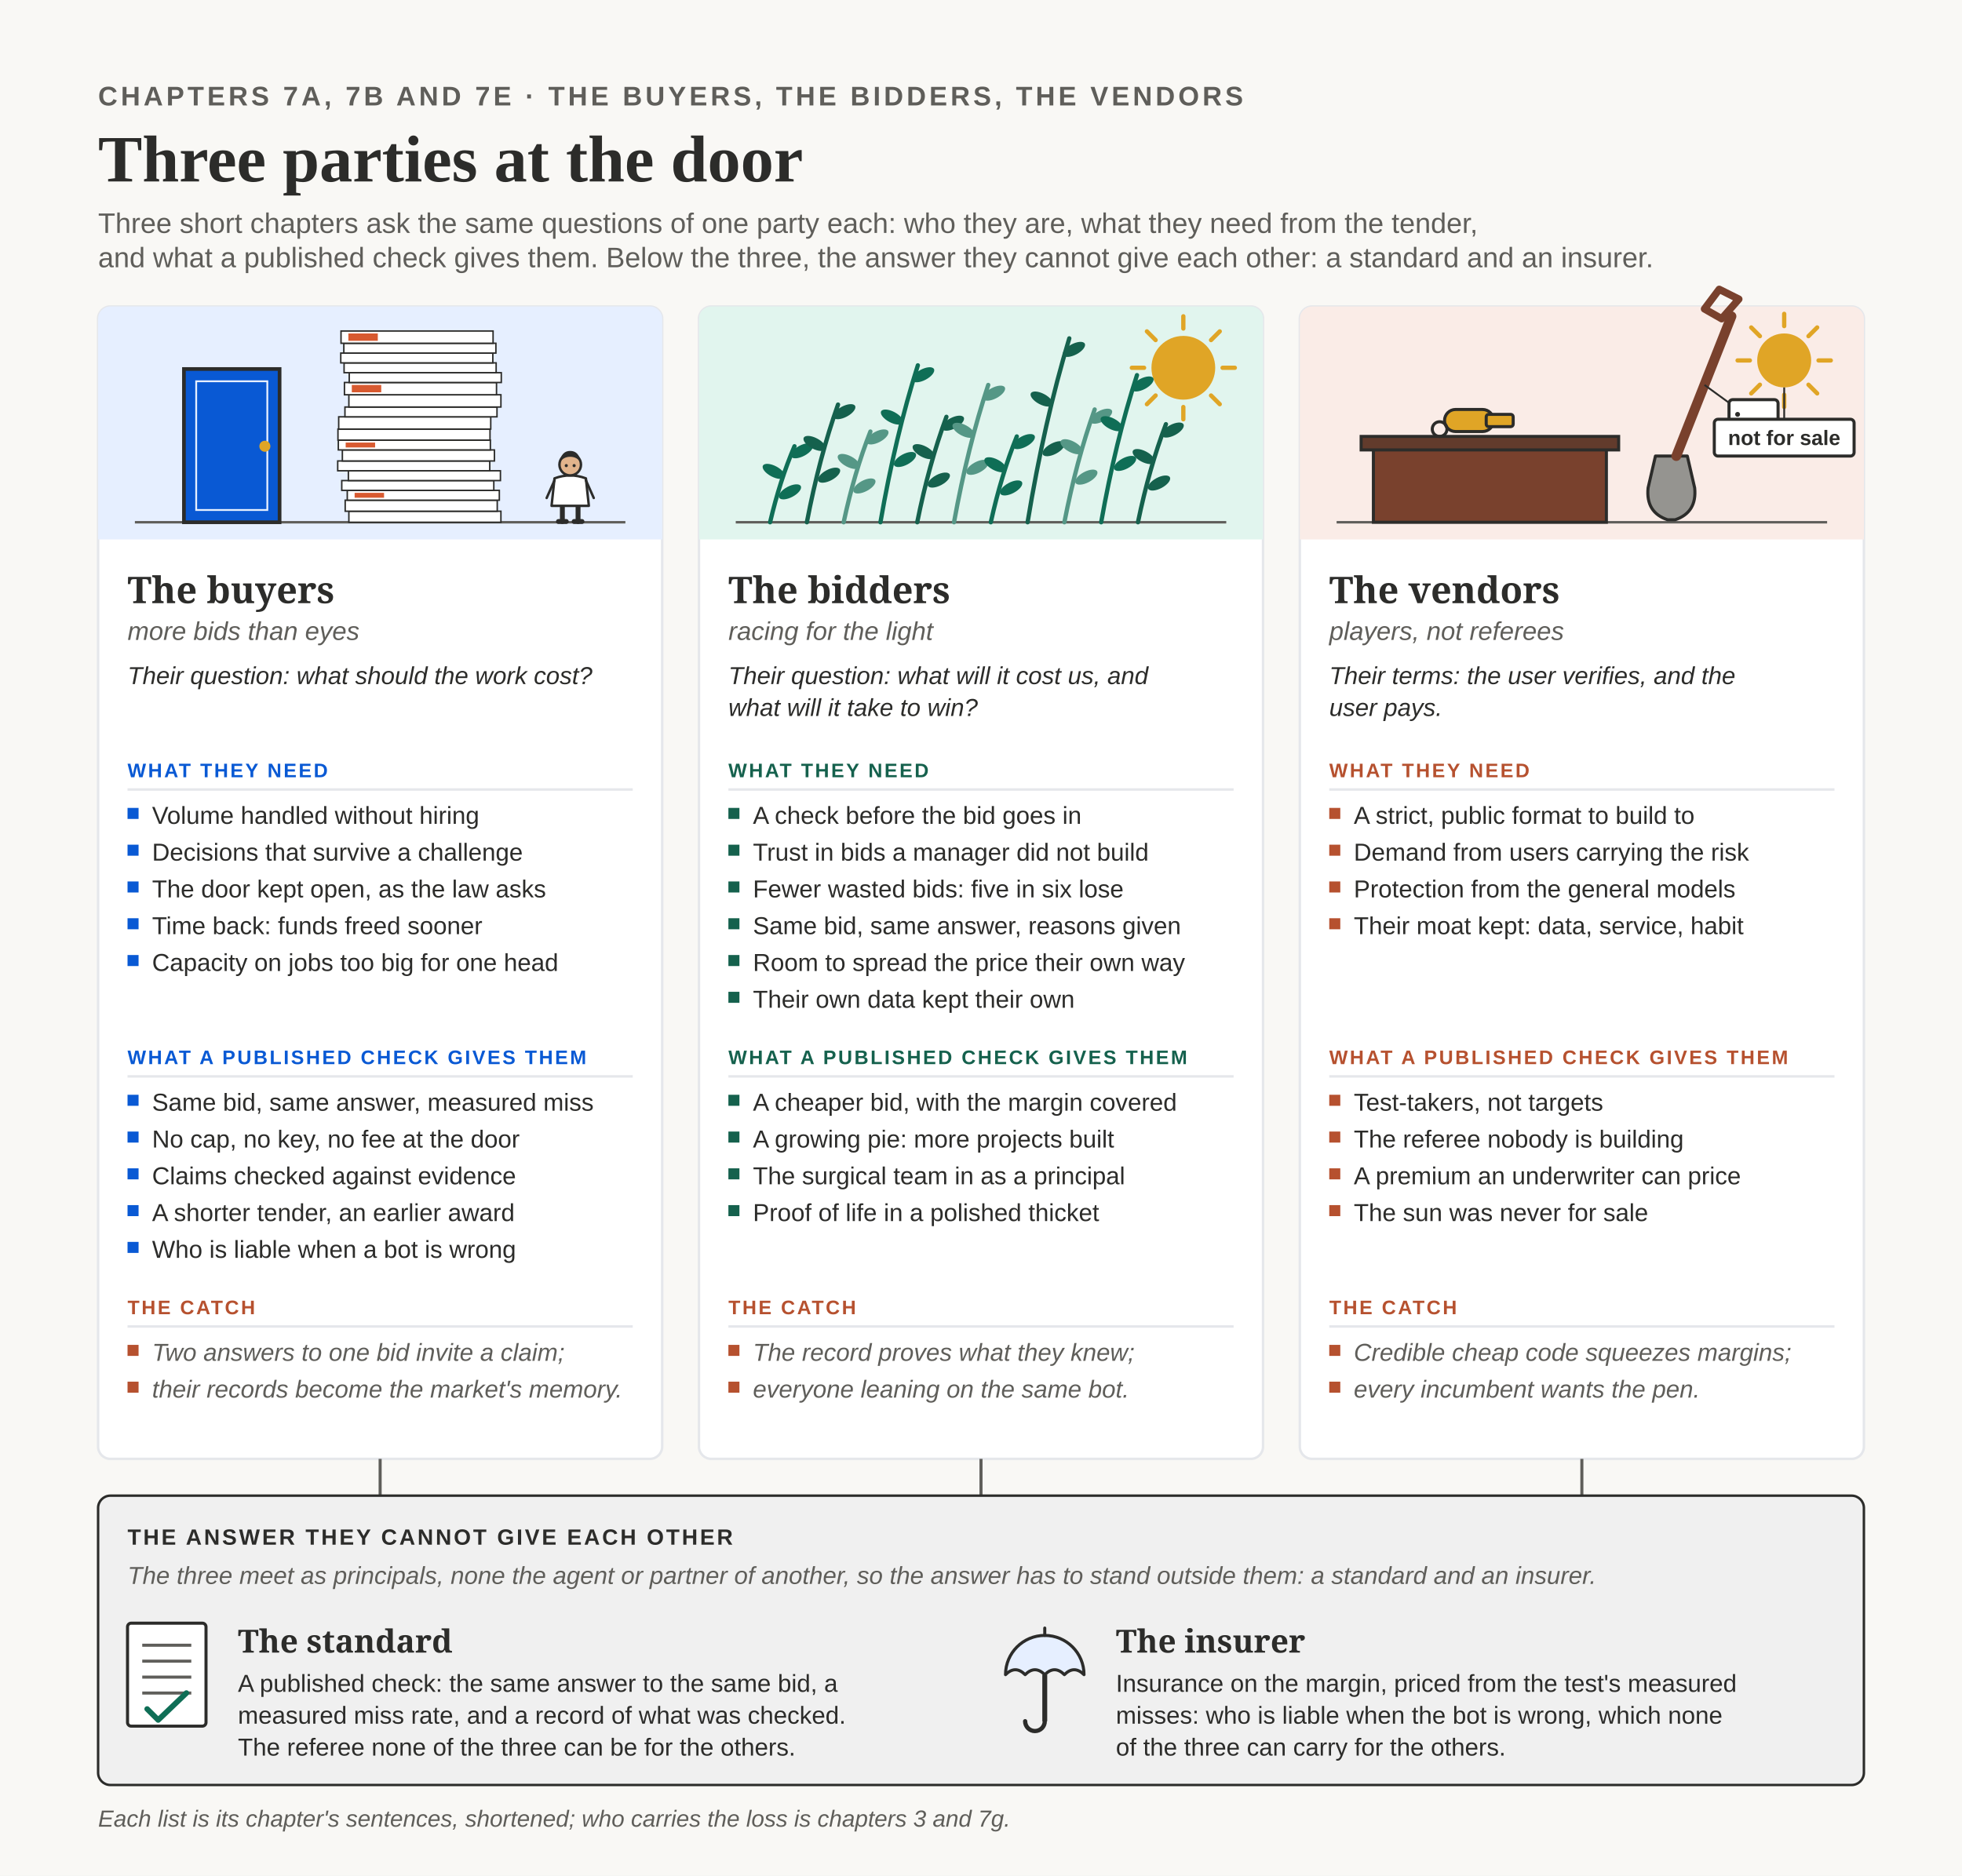
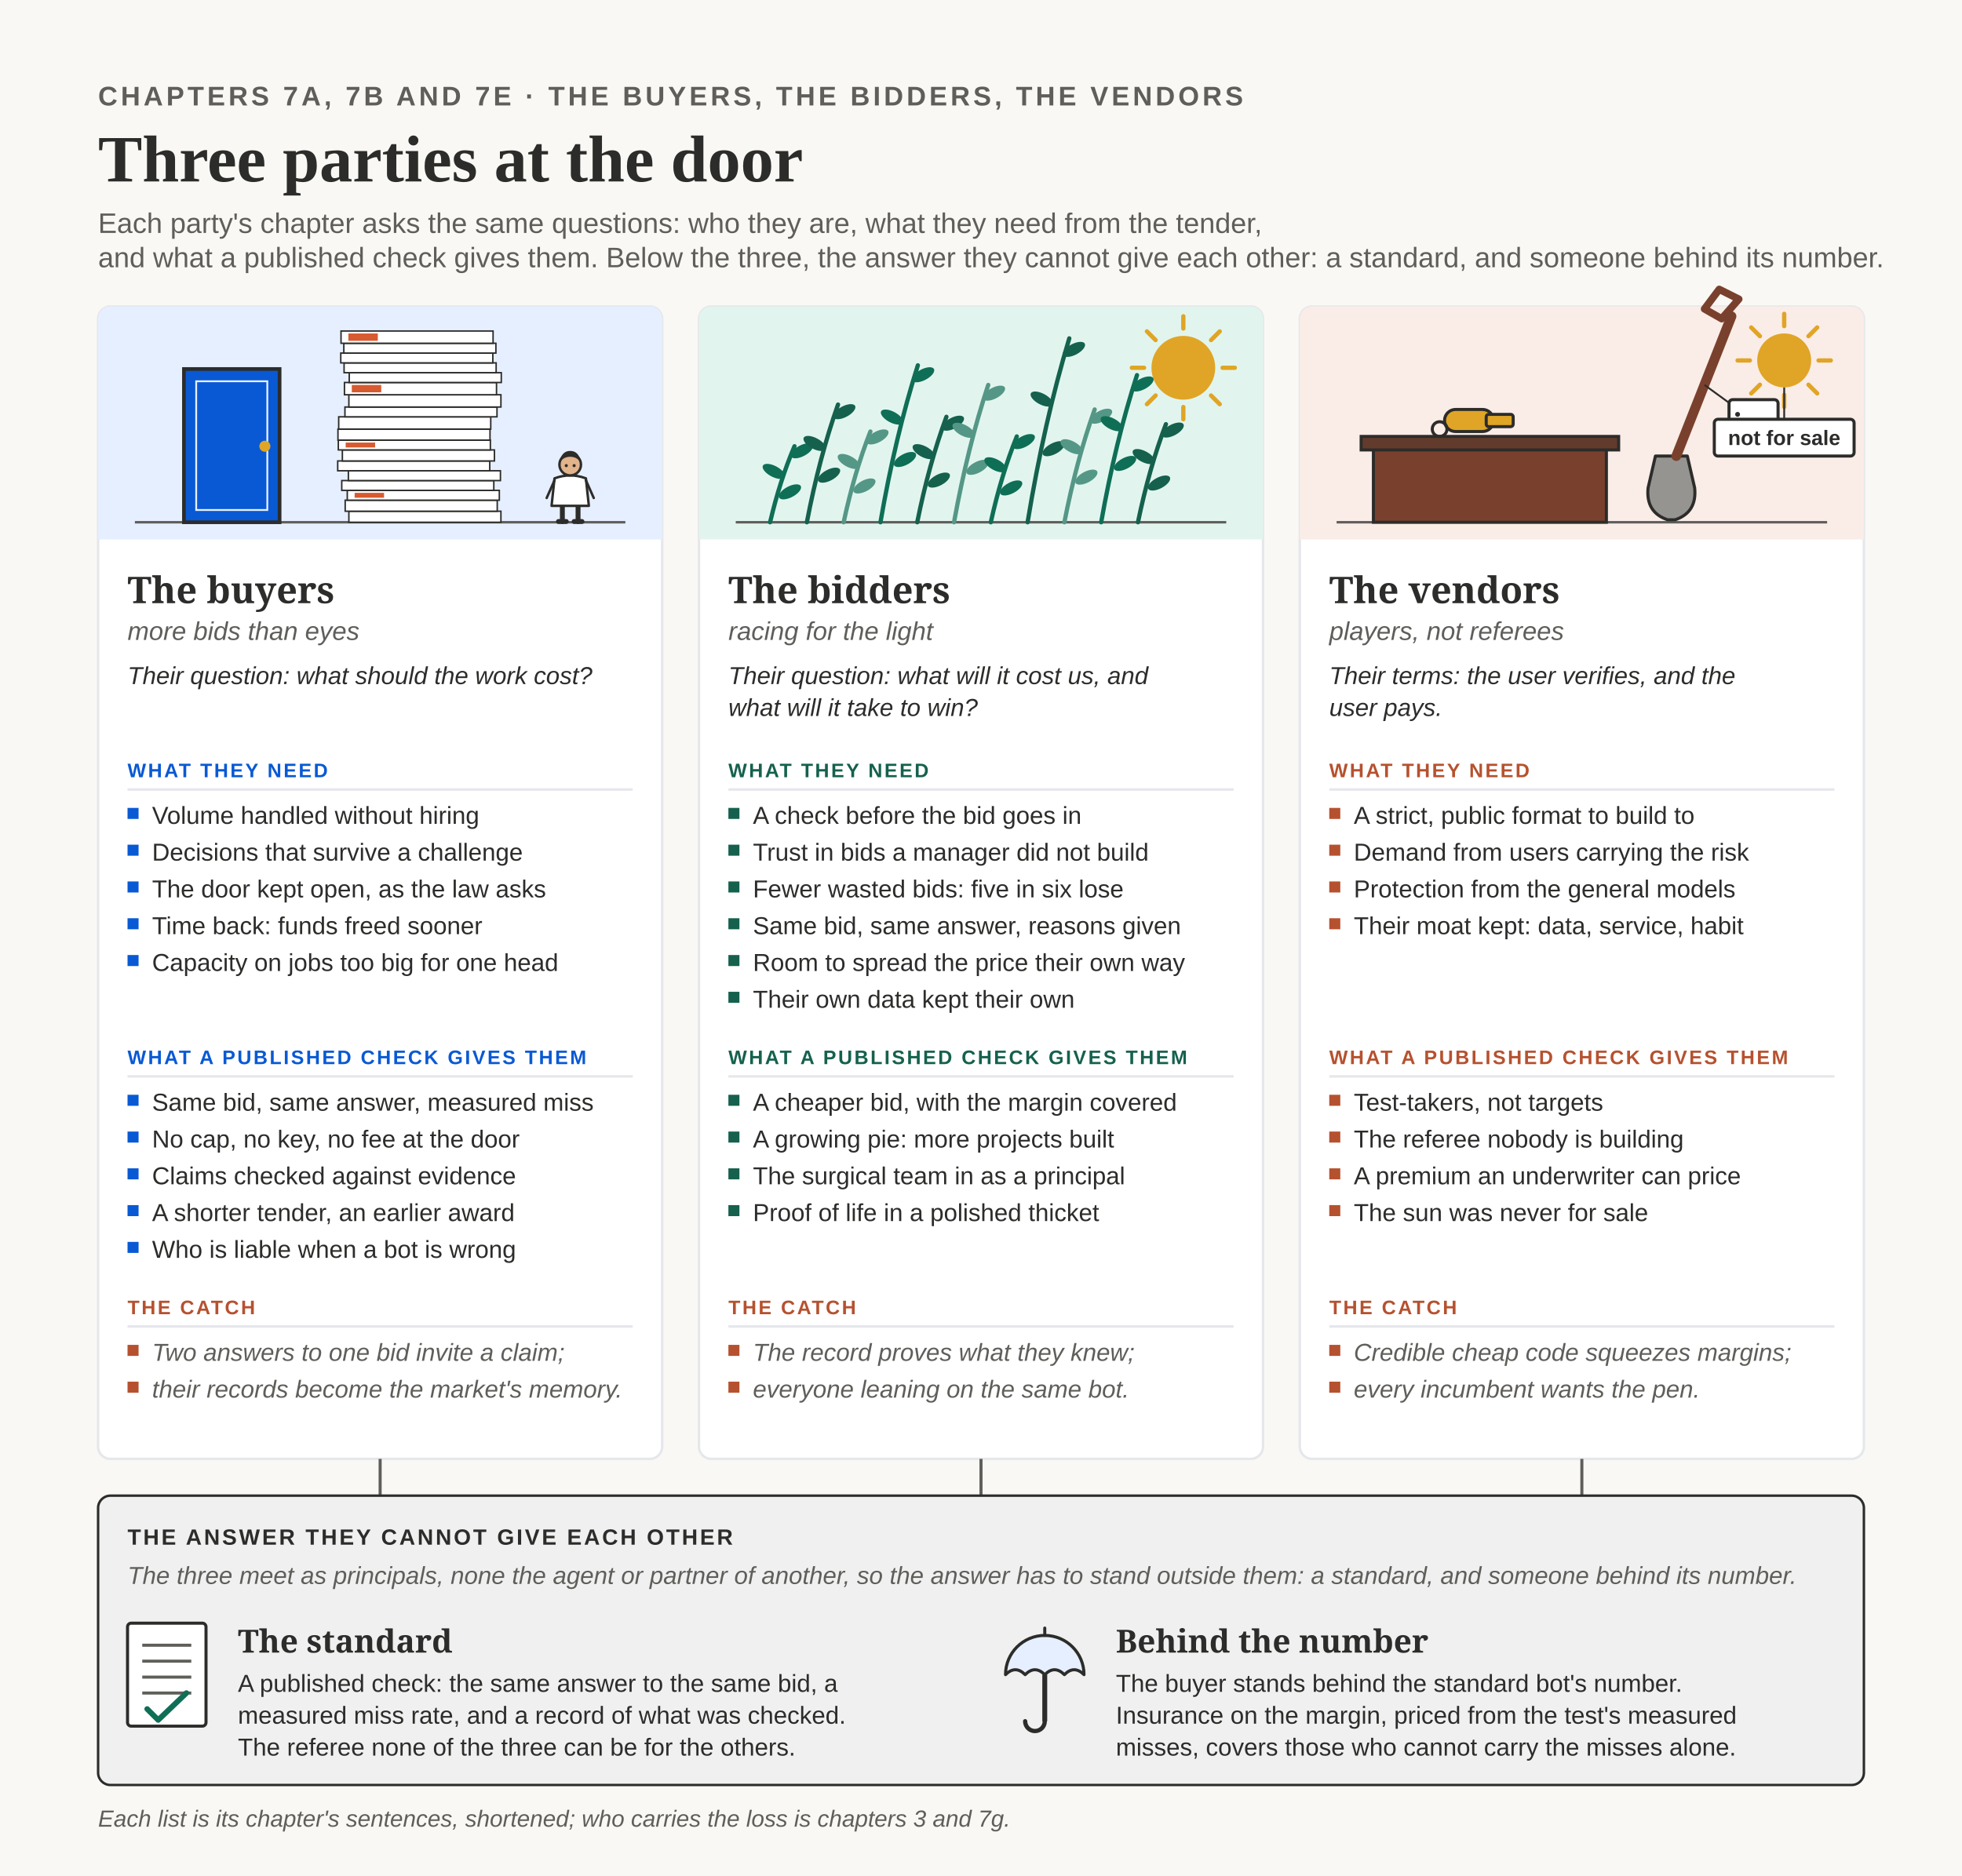
<svg xmlns="http://www.w3.org/2000/svg" viewBox="0 0 1600 1530" width="1600" height="1530">
  <style>
.eyebrow{font:600 22px "IBM Plex Sans",Arial,sans-serif;letter-spacing:.12em;fill:#5f5e5a}
.title{font:700 54px Georgia,"Times New Roman",serif;fill:#2c2c2a}
.dek{font:400 23px "IBM Plex Sans",Arial,sans-serif;fill:#5f5e5a}
.lab{font:700 30px Georgia,serif}
.sub{font:italic 400 21px "IBM Plex Sans",Arial,sans-serif}
.q{font:italic 400 20px "IBM Plex Sans",Arial,sans-serif}
.blab{font:600 16px "IBM Plex Sans",Arial,sans-serif;letter-spacing:.1em}
.item{font:400 20px "IBM Plex Sans",Arial,sans-serif}
.catch{font:italic 400 20px "IBM Plex Sans",Arial,sans-serif}
.tagtext{font:600 17px "IBM Plex Sans",Arial,sans-serif}
.foot{font:italic 400 19px "IBM Plex Sans",Arial,sans-serif}
.bhead{font:600 18px "IBM Plex Sans",Arial,sans-serif;letter-spacing:.1em}
.bsub{font:italic 400 20px "IBM Plex Sans",Arial,sans-serif}
.ans{font:700 26px Georgia,serif}
.anstext{font:400 20px "IBM Plex Sans",Arial,sans-serif}
</style>
  <rect width="1600" height="1530" fill="#f9f8f5" />
  <text x="80" y="86" class="eyebrow" text-anchor="start">CHAPTERS 7A, 7B AND 7E · THE BUYERS, THE BIDDERS, THE VENDORS</text>
  <text x="80" y="148" class="title" text-anchor="start">Three parties at the door</text>
-   <text x="80" y="190" class="dek" text-anchor="start">Three short chapters ask the same questions of one party each: who they are, what they need from the tender,</text>
-   <text x="80" y="218" class="dek" text-anchor="start">and what a published check gives them. Below the three, the answer they cannot give each other: a standard and an insurer.</text>
+   <text x="80" y="190" class="dek" text-anchor="start">Each party's chapter asks the same questions: who they are, what they need from the tender,</text>
+   <text x="80" y="218" class="dek" text-anchor="start">and what a published check gives them. Below the three, the answer they cannot give each other: a standard, and someone behind its number.</text>
  <rect x="80" y="250" width="460" height="940" rx="10" fill="#ffffff" stroke="#e5e7eb" stroke-width="2" />
  <path d="M80,260 a10,10 0 0 1 10,-10 h440 a10,10 0 0 1 10,10 v180 h-460 z" fill="#e6efff" />
  <line x1="110" y1="426" x2="510" y2="426" stroke="#5f5e5a" stroke-width="2" />
  <rect x="150" y="301" width="78" height="125" fill="#0959d4" stroke="#2c2c2a" stroke-width="3" />
  <rect x="160" y="311" width="58" height="105" fill="none" stroke="#e6efff" stroke-width="1.5" />
  <circle cx="216" cy="364" r="4.5" fill="#e0a526" />
  <rect x="284.5" y="417" width="124" height="9" fill="#ffffff" stroke="#2c2c2a" stroke-width="1.2" />
  <rect x="281.5" y="408" width="124" height="9" fill="#ffffff" stroke="#2c2c2a" stroke-width="1.2" />
  <rect x="283.2" y="400" width="124" height="8" fill="#ffffff" stroke="#2c2c2a" stroke-width="1.2" />
  <rect x="289.2" y="402" width="24" height="4" fill="#d85a30" />
  <rect x="278.7" y="392" width="124" height="8" fill="#ffffff" stroke="#2c2c2a" stroke-width="1.2" />
  <rect x="284.1" y="384" width="124" height="8" fill="#ffffff" stroke="#2c2c2a" stroke-width="1.2" />
  <rect x="275.4" y="376" width="124" height="8" fill="#ffffff" stroke="#2c2c2a" stroke-width="1.2" />
  <rect x="279.2" y="367" width="124" height="9" fill="#ffffff" stroke="#2c2c2a" stroke-width="1.2" />
  <rect x="275.9" y="359" width="124" height="8" fill="#ffffff" stroke="#2c2c2a" stroke-width="1.2" />
  <rect x="281.9" y="361" width="24" height="4" fill="#d85a30" />
  <rect x="275.6" y="350" width="124" height="9" fill="#ffffff" stroke="#2c2c2a" stroke-width="1.2" />
  <rect x="276.2" y="340" width="124" height="10" fill="#ffffff" stroke="#2c2c2a" stroke-width="1.2" />
  <rect x="281.3" y="332" width="124" height="8" fill="#ffffff" stroke="#2c2c2a" stroke-width="1.2" />
  <rect x="284.5" y="322" width="124" height="10" fill="#ffffff" stroke="#2c2c2a" stroke-width="1.2" />
  <rect x="280.9" y="312" width="124" height="10" fill="#ffffff" stroke="#2c2c2a" stroke-width="1.2" />
  <rect x="286.9" y="314" width="24" height="6" fill="#d85a30" />
  <rect x="284.8" y="304" width="124" height="8" fill="#ffffff" stroke="#2c2c2a" stroke-width="1.2" />
  <rect x="280.6" y="296" width="124" height="8" fill="#ffffff" stroke="#2c2c2a" stroke-width="1.2" />
  <rect x="277.9" y="288" width="124" height="8" fill="#ffffff" stroke="#2c2c2a" stroke-width="1.2" />
  <rect x="280.4" y="280" width="124" height="8" fill="#ffffff" stroke="#2c2c2a" stroke-width="1.2" />
  <rect x="278.1" y="270" width="124" height="10" fill="#ffffff" stroke="#2c2c2a" stroke-width="1.2" />
  <rect x="284.1" y="272" width="24" height="6" fill="#d85a30" />
  <g transform="translate(465,379) scale(0.8)">
    <path d="M-8,40 v18 M8,40 v18" stroke="#2c2c2a" stroke-width="5" stroke-linecap="round" />
    <path d="M-12,58 h8 M4,58 h8" stroke="#2c2c2a" stroke-width="5" stroke-linecap="round" />
    <path d="M-16,14 q16,-6 32,0 l3,28 h-38 z" fill="#ffffff" stroke="#2c2c2a" stroke-width="2.5" stroke-linejoin="round" stroke-linecap="round" />
    <circle cx="0" cy="0" r="11" fill="#e2b48c" stroke="#2c2c2a" stroke-width="2.5" stroke-linejoin="round" stroke-linecap="round" />
    <path d="M-11,-2 q2,-12 11,-12 q9,0 11,12 q-4,-6 -11,-6 q-7,0 -11,6 z" fill="#2c2c2a" />
    <circle cx="-4" cy="1" r="1.6" fill="#2c2c2a" />
    <circle cx="4" cy="1" r="1.6" fill="#2c2c2a" />
    <path d="M-16,16 l-8,18 M16,16 l8,18" stroke="#2c2c2a" stroke-width="2.5" stroke-linejoin="round" stroke-linecap="round" fill="none" />
  </g>
  <text x="104" y="492" class="lab" text-anchor="start" fill="#2c2c2a">The buyers</text>
  <text x="104" y="522" class="sub" text-anchor="start" fill="#5f5e5a">more bids than eyes</text>
  <text x="104" y="558" class="q" text-anchor="start" fill="#2c2c2a">Their question: what should the work cost?</text>
  <text x="104" y="634" class="blab" text-anchor="start" fill="#0959d4">WHAT THEY NEED</text>
  <line x1="104" y1="644" x2="516" y2="644" stroke="#e5e7eb" stroke-width="2" />
  <rect x="104" y="659" width="9" height="9" fill="#0959d4" />
  <text x="124" y="672" class="item" text-anchor="start" fill="#2c2c2a">Volume handled without hiring</text>
  <rect x="104" y="689" width="9" height="9" fill="#0959d4" />
  <text x="124" y="702" class="item" text-anchor="start" fill="#2c2c2a">Decisions that survive a challenge</text>
  <rect x="104" y="719" width="9" height="9" fill="#0959d4" />
  <text x="124" y="732" class="item" text-anchor="start" fill="#2c2c2a">The door kept open, as the law asks</text>
  <rect x="104" y="749" width="9" height="9" fill="#0959d4" />
  <text x="124" y="762" class="item" text-anchor="start" fill="#2c2c2a">Time back: funds freed sooner</text>
  <rect x="104" y="779" width="9" height="9" fill="#0959d4" />
  <text x="124" y="792" class="item" text-anchor="start" fill="#2c2c2a">Capacity on jobs too big for one head</text>
  <text x="104" y="868" class="blab" text-anchor="start" fill="#0959d4">WHAT A PUBLISHED CHECK GIVES THEM</text>
  <line x1="104" y1="878" x2="516" y2="878" stroke="#e5e7eb" stroke-width="2" />
  <rect x="104" y="893" width="9" height="9" fill="#0959d4" />
  <text x="124" y="906" class="item" text-anchor="start" fill="#2c2c2a">Same bid, same answer, measured miss</text>
  <rect x="104" y="923" width="9" height="9" fill="#0959d4" />
  <text x="124" y="936" class="item" text-anchor="start" fill="#2c2c2a">No cap, no key, no fee at the door</text>
  <rect x="104" y="953" width="9" height="9" fill="#0959d4" />
  <text x="124" y="966" class="item" text-anchor="start" fill="#2c2c2a">Claims checked against evidence</text>
  <rect x="104" y="983" width="9" height="9" fill="#0959d4" />
  <text x="124" y="996" class="item" text-anchor="start" fill="#2c2c2a">A shorter tender, an earlier award</text>
  <rect x="104" y="1013" width="9" height="9" fill="#0959d4" />
  <text x="124" y="1026" class="item" text-anchor="start" fill="#2c2c2a">Who is liable when a bot is wrong</text>
  <text x="104" y="1072" class="blab" text-anchor="start" fill="#b6512f">THE CATCH</text>
  <line x1="104" y1="1082" x2="516" y2="1082" stroke="#e5e7eb" stroke-width="2" />
  <rect x="104" y="1097" width="9" height="9" fill="#b6512f" />
  <text x="124" y="1110" class="catch" text-anchor="start" fill="#5f5e5a">Two answers to one bid invite a claim;</text>
  <rect x="104" y="1127" width="9" height="9" fill="#b6512f" />
  <text x="124" y="1140" class="catch" text-anchor="start" fill="#5f5e5a">their records become the market's memory.</text>
  <rect x="570" y="250" width="460" height="940" rx="10" fill="#ffffff" stroke="#e5e7eb" stroke-width="2" />
  <path d="M570,260 a10,10 0 0 1 10,-10 h440 a10,10 0 0 1 10,10 v180 h-460 z" fill="#e1f5ee" />
  <line x1="600" y1="426" x2="1000" y2="426" stroke="#5f5e5a" stroke-width="2" />
  <line x1="997.0" y1="300.0" x2="1007.0" y2="300.0" stroke="#e0a526" stroke-width="3.5" stroke-linecap="round" />
  <line x1="987.6" y1="322.6" x2="994.7" y2="329.7" stroke="#e0a526" stroke-width="3.5" stroke-linecap="round" />
  <line x1="965.0" y1="332.0" x2="965.0" y2="342.0" stroke="#e0a526" stroke-width="3.5" stroke-linecap="round" />
  <line x1="942.4" y1="322.6" x2="935.3" y2="329.7" stroke="#e0a526" stroke-width="3.5" stroke-linecap="round" />
  <line x1="933.0" y1="300.0" x2="923.0" y2="300.0" stroke="#e0a526" stroke-width="3.5" stroke-linecap="round" />
  <line x1="942.4" y1="277.4" x2="935.3" y2="270.3" stroke="#e0a526" stroke-width="3.5" stroke-linecap="round" />
  <line x1="965.0" y1="268.0" x2="965.0" y2="258.0" stroke="#e0a526" stroke-width="3.5" stroke-linecap="round" />
  <line x1="987.6" y1="277.4" x2="994.7" y2="270.3" stroke="#e0a526" stroke-width="3.5" stroke-linecap="round" />
  <circle cx="965" cy="300" r="26" fill="#e0a526" />
  <path d="M628,426 q8.0,-34.1 19.9,-62" fill="none" stroke="#0f6e56" stroke-width="3.5" stroke-linecap="round" />
  <ellipse cx="644.2" cy="401.2" rx="10" ry="4.5" fill="#0f6e56" transform="rotate(-28 644.2 401.2)" />
  <ellipse cx="631.0" cy="384.5" rx="10" ry="4.5" fill="#0f6e56" transform="rotate(28 631.0 384.5)" />
  <ellipse cx="653.9" cy="367.7" rx="10" ry="4.5" fill="#0f6e56" transform="rotate(-28 653.9 367.7)" />
  <path d="M658,426 q10.1,-52.8 25.4,-96" fill="none" stroke="#15614d" stroke-width="3.5" stroke-linecap="round" />
  <ellipse cx="676.1" cy="387.6" rx="10" ry="4.5" fill="#15614d" transform="rotate(-28 676.1 387.6)" />
  <ellipse cx="664.3" cy="361.7" rx="10" ry="4.5" fill="#15614d" transform="rotate(28 664.3 361.7)" />
  <ellipse cx="688.5" cy="335.8" rx="10" ry="4.5" fill="#15614d" transform="rotate(-28 688.5 335.8)" />
  <path d="M688,426 q8.7,-40.7 21.8,-74" fill="none" stroke="#559786" stroke-width="3.5" stroke-linecap="round" />
  <ellipse cx="704.9" cy="396.4" rx="10" ry="4.5" fill="#559786" transform="rotate(-28 704.9 396.4)" />
  <ellipse cx="692.2" cy="376.4" rx="10" ry="4.5" fill="#559786" transform="rotate(28 692.2 376.4)" />
  <ellipse cx="715.5" cy="356.4" rx="10" ry="4.5" fill="#559786" transform="rotate(-28 715.5 356.4)" />
  <path d="M718,426 q12.2,-70.4 30.5,-128" fill="none" stroke="#0f6e56" stroke-width="3.5" stroke-linecap="round" />
  <ellipse cx="738.0" cy="374.8" rx="10" ry="4.5" fill="#0f6e56" transform="rotate(-28 738.0 374.8)" />
  <ellipse cx="727.4" cy="340.2" rx="10" ry="4.5" fill="#0f6e56" transform="rotate(28 727.4 340.2)" />
  <ellipse cx="752.8" cy="305.7" rx="10" ry="4.5" fill="#0f6e56" transform="rotate(-28 752.8 305.7)" />
  <path d="M748,426 q9.5,-47.3 23.8,-86" fill="none" stroke="#15614d" stroke-width="3.5" stroke-linecap="round" />
  <ellipse cx="765.6" cy="391.6" rx="10" ry="4.5" fill="#15614d" transform="rotate(-28 765.6 391.6)" />
  <ellipse cx="753.3" cy="368.4" rx="10" ry="4.5" fill="#15614d" transform="rotate(28 753.3 368.4)" />
  <ellipse cx="777.1" cy="345.2" rx="10" ry="4.5" fill="#15614d" transform="rotate(-28 777.1 345.2)" />
  <path d="M778,426 q11.2,-61.6 27.9,-112" fill="none" stroke="#559786" stroke-width="3.5" stroke-linecap="round" />
  <ellipse cx="797.1" cy="381.2" rx="10" ry="4.5" fill="#559786" transform="rotate(-28 797.1 381.2)" />
  <ellipse cx="785.8" cy="351.0" rx="10" ry="4.5" fill="#559786" transform="rotate(28 785.8 351.0)" />
  <ellipse cx="810.6" cy="320.7" rx="10" ry="4.5" fill="#559786" transform="rotate(-28 810.6 320.7)" />
  <path d="M808,426 q8.5,-38.5 21.2,-70" fill="none" stroke="#0f6e56" stroke-width="3.5" stroke-linecap="round" />
  <ellipse cx="824.6" cy="398.0" rx="10" ry="4.5" fill="#0f6e56" transform="rotate(-28 824.6 398.0)" />
  <ellipse cx="811.8" cy="379.1" rx="10" ry="4.5" fill="#0f6e56" transform="rotate(28 811.8 379.1)" />
  <ellipse cx="834.9" cy="360.2" rx="10" ry="4.5" fill="#0f6e56" transform="rotate(-28 834.9 360.2)" />
  <path d="M838,426 q13.6,-82.5 34.0,-150" fill="none" stroke="#15614d" stroke-width="3.5" stroke-linecap="round" />
  <ellipse cx="859.2" cy="366.0" rx="10" ry="4.5" fill="#15614d" transform="rotate(-28 859.2 366.0)" />
  <ellipse cx="849.5" cy="325.5" rx="10" ry="4.5" fill="#15614d" transform="rotate(28 849.5 325.5)" />
  <ellipse cx="875.8" cy="285.0" rx="10" ry="4.5" fill="#15614d" transform="rotate(-28 875.8 285.0)" />
  <path d="M868,426 q9.9,-50.6 24.7,-92" fill="none" stroke="#559786" stroke-width="3.5" stroke-linecap="round" />
  <ellipse cx="885.9" cy="389.2" rx="10" ry="4.5" fill="#559786" transform="rotate(-28 885.9 389.2)" />
  <ellipse cx="873.9" cy="364.4" rx="10" ry="4.5" fill="#559786" transform="rotate(28 873.9 364.4)" />
  <ellipse cx="897.9" cy="339.5" rx="10" ry="4.5" fill="#559786" transform="rotate(-28 897.9 339.5)" />
  <path d="M898,426 q11.7,-66.0 29.2,-120" fill="none" stroke="#0f6e56" stroke-width="3.5" stroke-linecap="round" />
  <ellipse cx="917.5" cy="378.0" rx="10" ry="4.5" fill="#0f6e56" transform="rotate(-28 917.5 378.0)" />
  <ellipse cx="906.6" cy="345.6" rx="10" ry="4.5" fill="#0f6e56" transform="rotate(28 906.6 345.6)" />
  <ellipse cx="931.7" cy="313.2" rx="10" ry="4.5" fill="#0f6e56" transform="rotate(-28 931.7 313.2)" />
  <path d="M928,426 q9.1,-44.0 22.8,-80" fill="none" stroke="#15614d" stroke-width="3.5" stroke-linecap="round" />
  <ellipse cx="945.2" cy="394.0" rx="10" ry="4.5" fill="#15614d" transform="rotate(-28 945.2 394.0)" />
  <ellipse cx="932.7" cy="372.4" rx="10" ry="4.5" fill="#15614d" transform="rotate(28 932.7 372.4)" />
  <ellipse cx="956.3" cy="350.8" rx="10" ry="4.5" fill="#15614d" transform="rotate(-28 956.3 350.8)" />
  <text x="594" y="492" class="lab" text-anchor="start" fill="#2c2c2a">The bidders</text>
  <text x="594" y="522" class="sub" text-anchor="start" fill="#5f5e5a">racing for the light</text>
  <text x="594" y="558" class="q" text-anchor="start" fill="#2c2c2a">Their question: what will it cost us, and</text>
  <text x="594" y="584" class="q" text-anchor="start" fill="#2c2c2a">what will it take to win?</text>
  <text x="594" y="634" class="blab" text-anchor="start" fill="#15614d">WHAT THEY NEED</text>
  <line x1="594" y1="644" x2="1006" y2="644" stroke="#e5e7eb" stroke-width="2" />
  <rect x="594" y="659" width="9" height="9" fill="#15614d" />
  <text x="614" y="672" class="item" text-anchor="start" fill="#2c2c2a">A check before the bid goes in</text>
  <rect x="594" y="689" width="9" height="9" fill="#15614d" />
  <text x="614" y="702" class="item" text-anchor="start" fill="#2c2c2a">Trust in bids a manager did not build</text>
  <rect x="594" y="719" width="9" height="9" fill="#15614d" />
  <text x="614" y="732" class="item" text-anchor="start" fill="#2c2c2a">Fewer wasted bids: five in six lose</text>
  <rect x="594" y="749" width="9" height="9" fill="#15614d" />
  <text x="614" y="762" class="item" text-anchor="start" fill="#2c2c2a">Same bid, same answer, reasons given</text>
  <rect x="594" y="779" width="9" height="9" fill="#15614d" />
  <text x="614" y="792" class="item" text-anchor="start" fill="#2c2c2a">Room to spread the price their own way</text>
  <rect x="594" y="809" width="9" height="9" fill="#15614d" />
  <text x="614" y="822" class="item" text-anchor="start" fill="#2c2c2a">Their own data kept their own</text>
  <text x="594" y="868" class="blab" text-anchor="start" fill="#15614d">WHAT A PUBLISHED CHECK GIVES THEM</text>
  <line x1="594" y1="878" x2="1006" y2="878" stroke="#e5e7eb" stroke-width="2" />
  <rect x="594" y="893" width="9" height="9" fill="#15614d" />
  <text x="614" y="906" class="item" text-anchor="start" fill="#2c2c2a">A cheaper bid, with the margin covered</text>
  <rect x="594" y="923" width="9" height="9" fill="#15614d" />
  <text x="614" y="936" class="item" text-anchor="start" fill="#2c2c2a">A growing pie: more projects built</text>
  <rect x="594" y="953" width="9" height="9" fill="#15614d" />
  <text x="614" y="966" class="item" text-anchor="start" fill="#2c2c2a">The surgical team in as a principal</text>
  <rect x="594" y="983" width="9" height="9" fill="#15614d" />
  <text x="614" y="996" class="item" text-anchor="start" fill="#2c2c2a">Proof of life in a polished thicket</text>
  <text x="594" y="1072" class="blab" text-anchor="start" fill="#b6512f">THE CATCH</text>
  <line x1="594" y1="1082" x2="1006" y2="1082" stroke="#e5e7eb" stroke-width="2" />
  <rect x="594" y="1097" width="9" height="9" fill="#b6512f" />
  <text x="614" y="1110" class="catch" text-anchor="start" fill="#5f5e5a">The record proves what they knew;</text>
  <rect x="594" y="1127" width="9" height="9" fill="#b6512f" />
  <text x="614" y="1140" class="catch" text-anchor="start" fill="#5f5e5a">everyone leaning on the same bot.</text>
  <rect x="1060" y="250" width="460" height="940" rx="10" fill="#ffffff" stroke="#e5e7eb" stroke-width="2" />
  <path d="M1060,260 a10,10 0 0 1 10,-10 h440 a10,10 0 0 1 10,10 v180 h-460 z" fill="#faece7" />
  <line x1="1090" y1="426" x2="1490" y2="426" stroke="#5f5e5a" stroke-width="2" />
  <rect x="1120" y="366" width="190" height="60" fill="#79412d" stroke="#2c2c2a" stroke-width="2.5" />
  <rect x="1110" y="356" width="210" height="11" fill="#623b2c" stroke="#2c2c2a" stroke-width="2.5" />
  <rect x="1178" y="334" width="40" height="18" rx="9" fill="#e0a526" stroke="#2c2c2a" stroke-width="2.5" stroke-linejoin="round" stroke-linecap="round" />
  <rect x="1212" y="338" width="22" height="10" rx="2" fill="#e0a526" stroke="#2c2c2a" stroke-width="2.5" stroke-linejoin="round" stroke-linecap="round" />
  <circle cx="1174" cy="350" r="6" fill="none" stroke="#2c2c2a" stroke-width="2.5" stroke-linejoin="round" stroke-linecap="round" />
  <path d="M1360,424 q-18,-6 -16,-26 l6,-26 h26 l6,26 q2,20 -16,26 z" fill="#959490" stroke="#2c2c2a" stroke-width="2.5" stroke-linejoin="round" stroke-linecap="round" />
  <line x1="1367" y1="372" x2="1412" y2="258" stroke="#79412d" stroke-width="8" stroke-linecap="round" />
  <path d="M1404,260 l-14,-8 l12,-16 l16,8 z" fill="none" stroke="#79412d" stroke-width="6" stroke-linejoin="round" />
  <line x1="1390" y1="314" x2="1412" y2="330" stroke="#2c2c2a" stroke-width="1.5" />
  <rect x="1410" y="326" width="40" height="24" rx="3" fill="#ffffff" stroke="#2c2c2a" stroke-width="2.5" stroke-linejoin="round" stroke-linecap="round" />
  <circle cx="1417" cy="338" r="2" fill="#2c2c2a" />
  <line x1="1483.0" y1="294.0" x2="1493.0" y2="294.0" stroke="#e0a526" stroke-width="3.5" stroke-linecap="round" />
  <line x1="1474.8" y1="313.8" x2="1481.9" y2="320.9" stroke="#e0a526" stroke-width="3.5" stroke-linecap="round" />
  <line x1="1455.0" y1="322.0" x2="1455.0" y2="332.0" stroke="#e0a526" stroke-width="3.5" stroke-linecap="round" />
  <line x1="1435.2" y1="313.8" x2="1428.1" y2="320.9" stroke="#e0a526" stroke-width="3.5" stroke-linecap="round" />
  <line x1="1427.0" y1="294.0" x2="1417.0" y2="294.0" stroke="#e0a526" stroke-width="3.5" stroke-linecap="round" />
  <line x1="1435.2" y1="274.2" x2="1428.1" y2="267.1" stroke="#e0a526" stroke-width="3.5" stroke-linecap="round" />
  <line x1="1455.0" y1="266.0" x2="1455.0" y2="256.0" stroke="#e0a526" stroke-width="3.5" stroke-linecap="round" />
  <line x1="1474.8" y1="274.2" x2="1481.9" y2="267.1" stroke="#e0a526" stroke-width="3.5" stroke-linecap="round" />
  <circle cx="1455" cy="294" r="22" fill="#e0a526" />
  <line x1="1455" y1="316" x2="1455" y2="342" stroke="#2c2c2a" stroke-width="1.5" />
  <rect x="1398" y="342" width="114" height="30" rx="3" fill="#ffffff" stroke="#2c2c2a" stroke-width="2.5" stroke-linejoin="round" stroke-linecap="round" />
  <text x="1455" y="363" class="tagtext" text-anchor="middle" fill="#2c2c2a">not for sale</text>
  <text x="1084" y="492" class="lab" text-anchor="start" fill="#2c2c2a">The vendors</text>
  <text x="1084" y="522" class="sub" text-anchor="start" fill="#5f5e5a">players, not referees</text>
  <text x="1084" y="558" class="q" text-anchor="start" fill="#2c2c2a">Their terms: the user verifies, and the</text>
  <text x="1084" y="584" class="q" text-anchor="start" fill="#2c2c2a">user pays.</text>
  <text x="1084" y="634" class="blab" text-anchor="start" fill="#b6512f">WHAT THEY NEED</text>
  <line x1="1084" y1="644" x2="1496" y2="644" stroke="#e5e7eb" stroke-width="2" />
  <rect x="1084" y="659" width="9" height="9" fill="#b6512f" />
  <text x="1104" y="672" class="item" text-anchor="start" fill="#2c2c2a">A strict, public format to build to</text>
  <rect x="1084" y="689" width="9" height="9" fill="#b6512f" />
  <text x="1104" y="702" class="item" text-anchor="start" fill="#2c2c2a">Demand from users carrying the risk</text>
  <rect x="1084" y="719" width="9" height="9" fill="#b6512f" />
  <text x="1104" y="732" class="item" text-anchor="start" fill="#2c2c2a">Protection from the general models</text>
  <rect x="1084" y="749" width="9" height="9" fill="#b6512f" />
  <text x="1104" y="762" class="item" text-anchor="start" fill="#2c2c2a">Their moat kept: data, service, habit</text>
  <text x="1084" y="868" class="blab" text-anchor="start" fill="#b6512f">WHAT A PUBLISHED CHECK GIVES THEM</text>
  <line x1="1084" y1="878" x2="1496" y2="878" stroke="#e5e7eb" stroke-width="2" />
  <rect x="1084" y="893" width="9" height="9" fill="#b6512f" />
  <text x="1104" y="906" class="item" text-anchor="start" fill="#2c2c2a">Test-takers, not targets</text>
  <rect x="1084" y="923" width="9" height="9" fill="#b6512f" />
  <text x="1104" y="936" class="item" text-anchor="start" fill="#2c2c2a">The referee nobody is building</text>
  <rect x="1084" y="953" width="9" height="9" fill="#b6512f" />
  <text x="1104" y="966" class="item" text-anchor="start" fill="#2c2c2a">A premium an underwriter can price</text>
  <rect x="1084" y="983" width="9" height="9" fill="#b6512f" />
  <text x="1104" y="996" class="item" text-anchor="start" fill="#2c2c2a">The sun was never for sale</text>
  <text x="1084" y="1072" class="blab" text-anchor="start" fill="#b6512f">THE CATCH</text>
  <line x1="1084" y1="1082" x2="1496" y2="1082" stroke="#e5e7eb" stroke-width="2" />
  <rect x="1084" y="1097" width="9" height="9" fill="#b6512f" />
  <text x="1104" y="1110" class="catch" text-anchor="start" fill="#5f5e5a">Credible cheap code squeezes margins;</text>
  <rect x="1084" y="1127" width="9" height="9" fill="#b6512f" />
  <text x="1104" y="1140" class="catch" text-anchor="start" fill="#5f5e5a">every incumbent wants the pen.</text>
  <line x1="310.0" y1="1190" x2="310.0" y2="1220" stroke="#5f5e5a" stroke-width="2.5" />
  <line x1="800.0" y1="1190" x2="800.0" y2="1220" stroke="#5f5e5a" stroke-width="2.5" />
  <line x1="1290.0" y1="1190" x2="1290.0" y2="1220" stroke="#5f5e5a" stroke-width="2.5" />
  <rect x="80" y="1220" width="1440" height="236" rx="10" fill="#f0f0f0" stroke="#2c2c2a" stroke-width="2" />
  <text x="104" y="1260" class="bhead" text-anchor="start" fill="#2c2c2a">THE ANSWER THEY CANNOT GIVE EACH OTHER</text>
-   <text x="104" y="1292" class="bsub" text-anchor="start" fill="#5f5e5a">The three meet as principals, none the agent or partner of another, so the answer has to stand outside them: a standard and an insurer.</text>
+   <text x="104" y="1292" class="bsub" text-anchor="start" fill="#5f5e5a">The three meet as principals, none the agent or partner of another, so the answer has to stand outside them: a standard, and someone behind its number.</text>
  <rect x="104" y="1324" width="64" height="84" rx="3" fill="#ffffff" stroke="#2c2c2a" stroke-width="2.5" stroke-linejoin="round" stroke-linecap="round" />
  <line x1="116" y1="1342" x2="156" y2="1342" stroke="#5f5e5a" stroke-width="2.5" />
  <line x1="116" y1="1355" x2="156" y2="1355" stroke="#5f5e5a" stroke-width="2.5" />
  <line x1="116" y1="1368" x2="156" y2="1368" stroke="#5f5e5a" stroke-width="2.5" />
  <line x1="116" y1="1381" x2="156" y2="1381" stroke="#5f5e5a" stroke-width="2.5" />
  <path d="M120,1394 l9,9 l23,-22" fill="none" stroke="#0f6e56" stroke-width="4.5" stroke-linecap="round" stroke-linejoin="round" />
  <text x="194" y="1348" class="ans" text-anchor="start" fill="#2c2c2a">The standard</text>
  <text x="194" y="1380" class="anstext" text-anchor="start" fill="#2c2c2a">A published check: the same answer to the same bid, a</text>
  <text x="194" y="1406" class="anstext" text-anchor="start" fill="#2c2c2a">measured miss rate, and a record of what was checked.</text>
  <text x="194" y="1432" class="anstext" text-anchor="start" fill="#2c2c2a">The referee none of the three can be for the others.</text>
  <path d="M820,1366 a32,32 0 0 1 64,0 q-8,-8 -16,0 q-8,-8 -16,0 q-8,-8 -16,0 q-8,-8 -16,0 z" fill="#e6efff" stroke="#2c2c2a" stroke-width="2.5" stroke-linejoin="round" stroke-linecap="round" />
  <line x1="852" y1="1334" x2="852" y2="1328" stroke="#2c2c2a" stroke-width="2.5" stroke-linejoin="round" stroke-linecap="round" />
  <line x1="852" y1="1366" x2="852" y2="1404" stroke="#2c2c2a" stroke-width="4" />
  <path d="M852,1404 a8,8 0 0 1 -16,0" fill="none" stroke="#2c2c2a" stroke-width="3.5" stroke-linecap="round" />
-   <text x="910" y="1348" class="ans" text-anchor="start" fill="#2c2c2a">The insurer</text>
-   <text x="910" y="1380" class="anstext" text-anchor="start" fill="#2c2c2a">Insurance on the margin, priced from the test's measured</text>
-   <text x="910" y="1406" class="anstext" text-anchor="start" fill="#2c2c2a">misses: who is liable when the bot is wrong, which none</text>
-   <text x="910" y="1432" class="anstext" text-anchor="start" fill="#2c2c2a">of the three can carry for the others.</text>
+   <text x="910" y="1348" class="ans" text-anchor="start" fill="#2c2c2a">Behind the number</text>
+   <text x="910" y="1380" class="anstext" text-anchor="start" fill="#2c2c2a">The buyer stands behind the standard bot's number.</text>
+   <text x="910" y="1406" class="anstext" text-anchor="start" fill="#2c2c2a">Insurance on the margin, priced from the test's measured</text>
+   <text x="910" y="1432" class="anstext" text-anchor="start" fill="#2c2c2a">misses, covers those who cannot carry the misses alone.</text>
  <text x="80" y="1490" class="foot" text-anchor="start" fill="#5f5e5a">Each list is its chapter's sentences, shortened; who carries the loss is chapters 3 and 7g.</text>
</svg>
